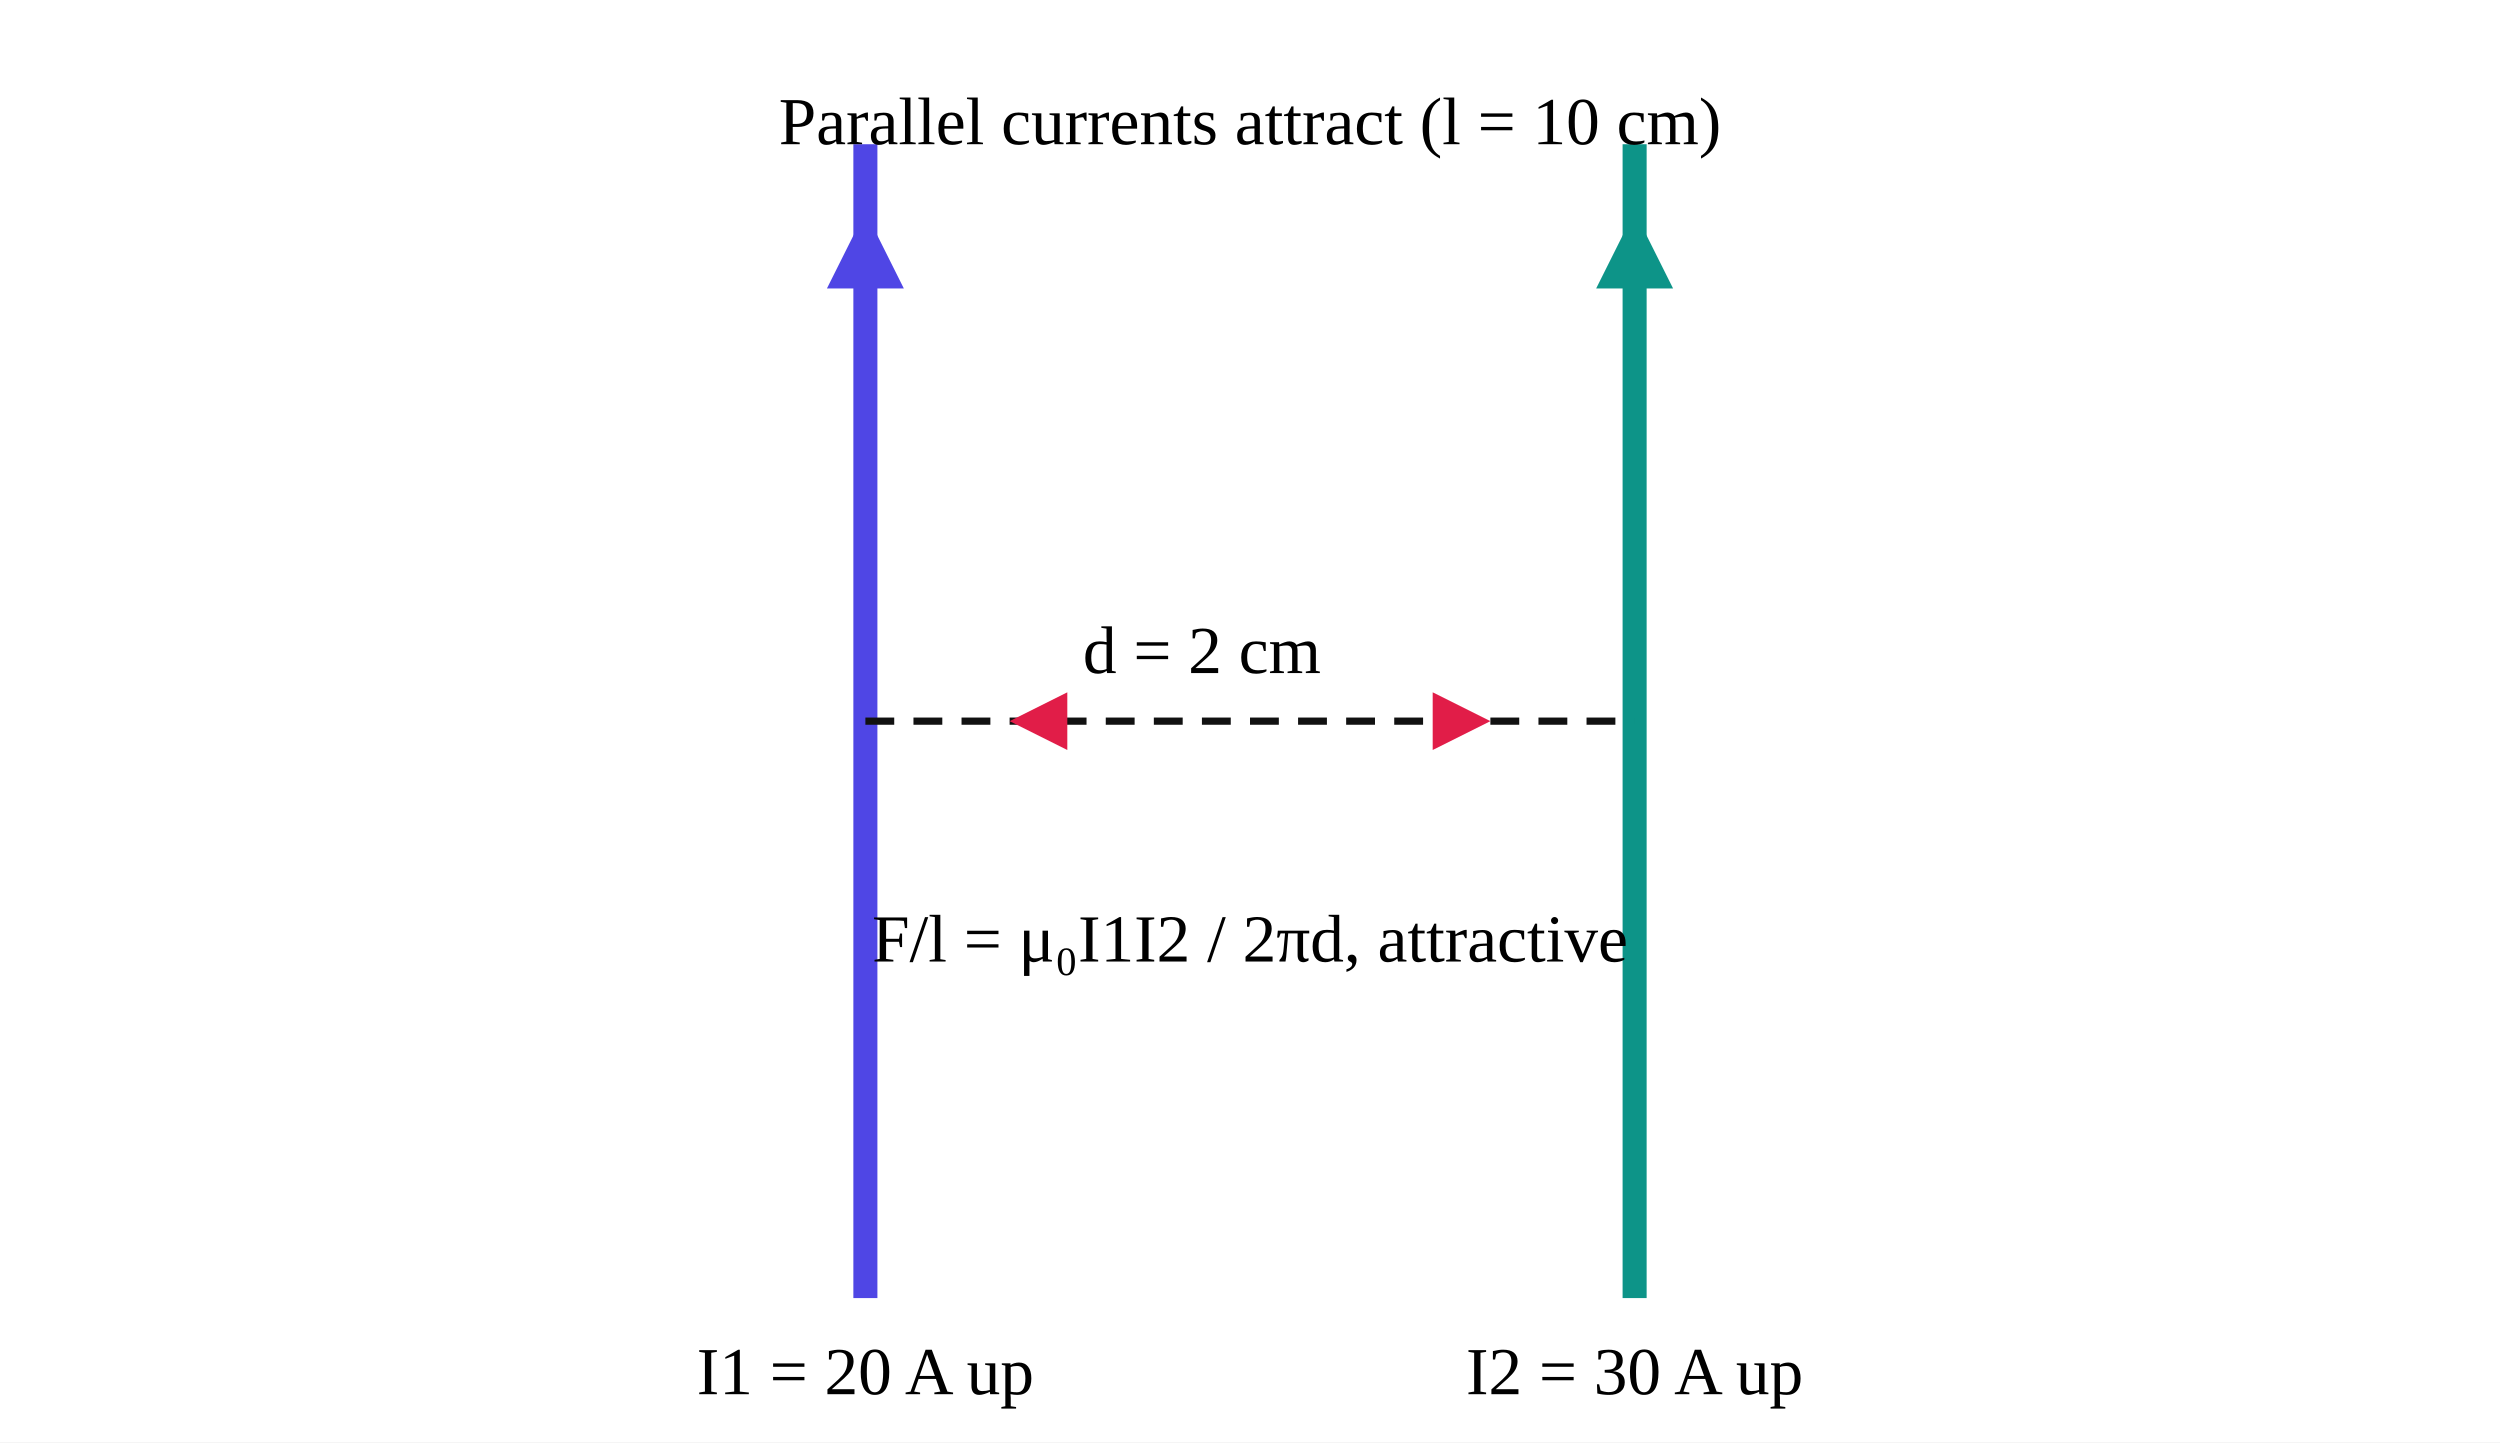
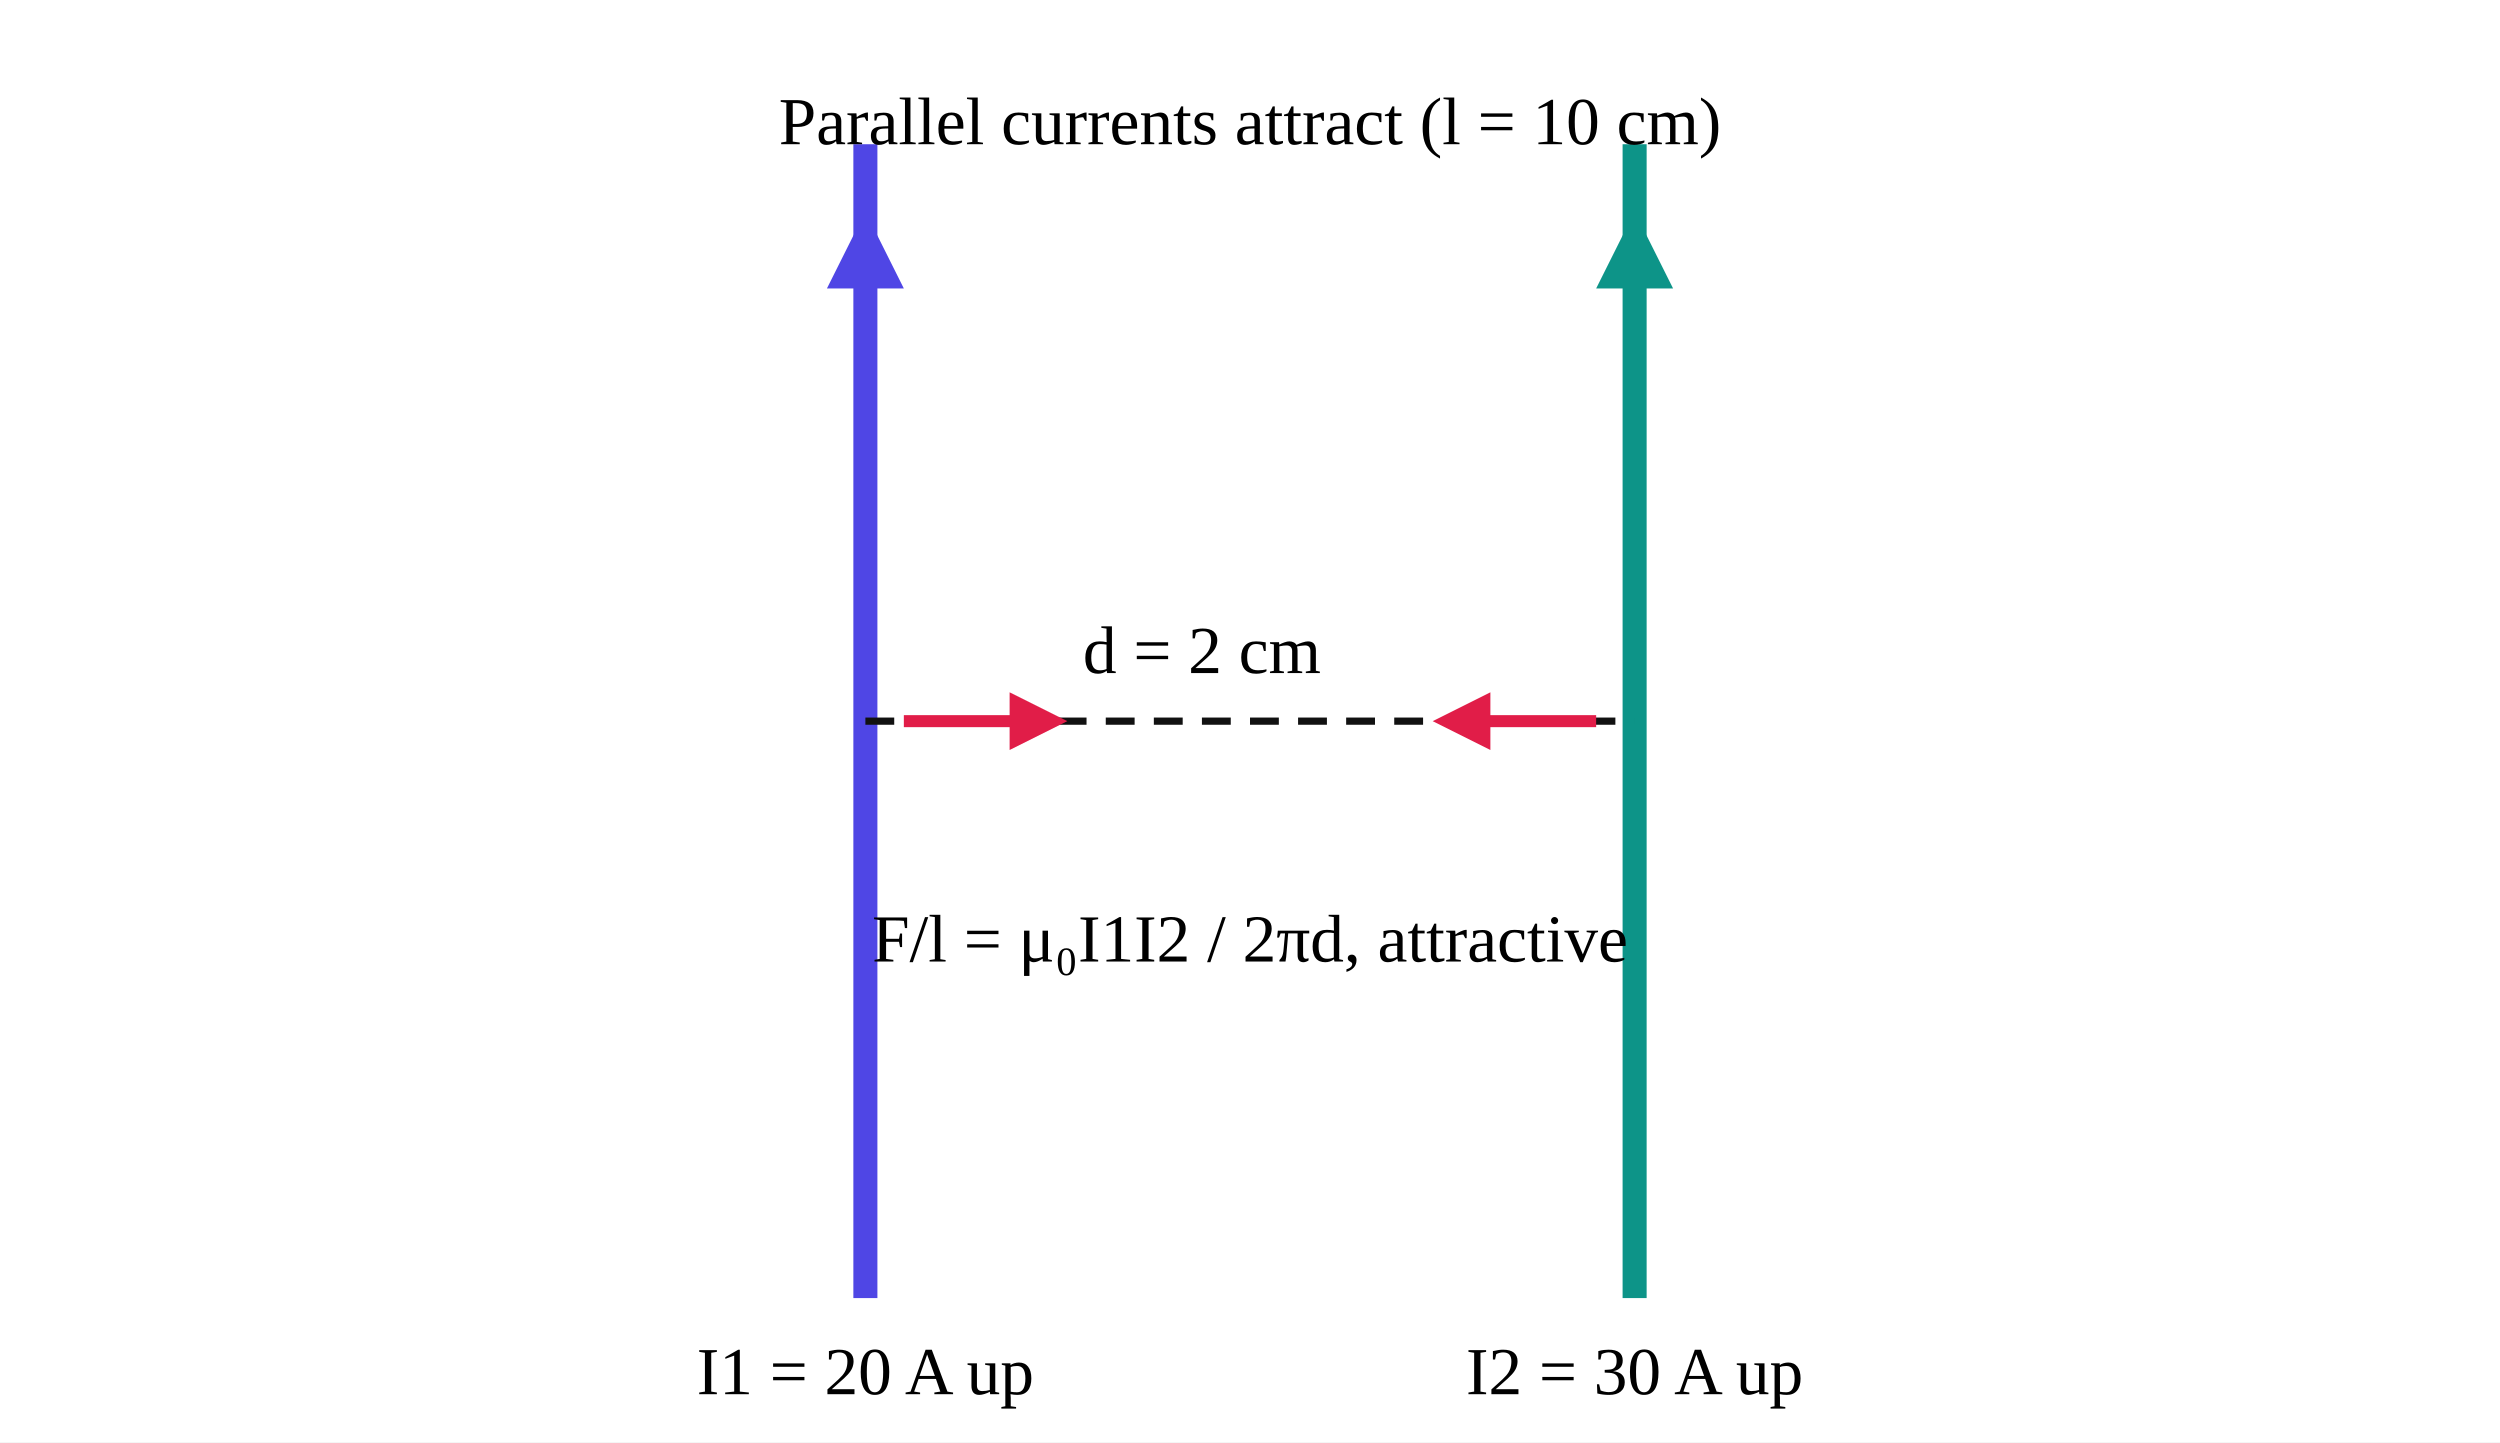
<svg xmlns="http://www.w3.org/2000/svg" width="520" height="300" viewBox="0 0 520 300">
  <rect width="520" height="300" fill="#fff" />
  <line x1="180" y1="30" x2="180" y2="270" stroke="#4f46e5" stroke-width="5" />
  <polygon points="172,60 188,60 180,44" fill="#4f46e5" />
  <text x="180" y="290" text-anchor="middle" font-size="14">I1 = 20 A up</text>
  <line x1="340" y1="30" x2="340" y2="270" stroke="#0d9488" stroke-width="5" />
  <polygon points="332,60 348,60 340,44" fill="#0d9488" />
  <text x="340" y="290" text-anchor="middle" font-size="14">I2 = 30 A up</text>
  <line x1="180" y1="150" x2="340" y2="150" stroke="#111" stroke-width="1.5" stroke-dasharray="6 4" />
  <text x="250" y="140" text-anchor="middle" font-size="14">d = 2 cm</text>
-   <polygon points="210,150 222,144 222,156" fill="#e11d48" />
-   <polygon points="310,150 298,144 298,156" fill="#e11d48" />
+   <polygon points="222,150 210,144 210,156" fill="#e11d48" />
+   <line x1="188" y1="150" x2="212" y2="150" stroke="#e11d48" stroke-width="2.5" />
+   <polygon points="298,150 310,144 310,156" fill="#e11d48" />
+   <line x1="332" y1="150" x2="308" y2="150" stroke="#e11d48" stroke-width="2.5" />
  <text x="260" y="200" text-anchor="middle" font-size="14">F/l = μ₀I1I2 / 2πd, attractive</text>
  <text x="260" y="30" text-anchor="middle" font-size="14">Parallel currents attract (l = 10 cm)</text>
</svg>
